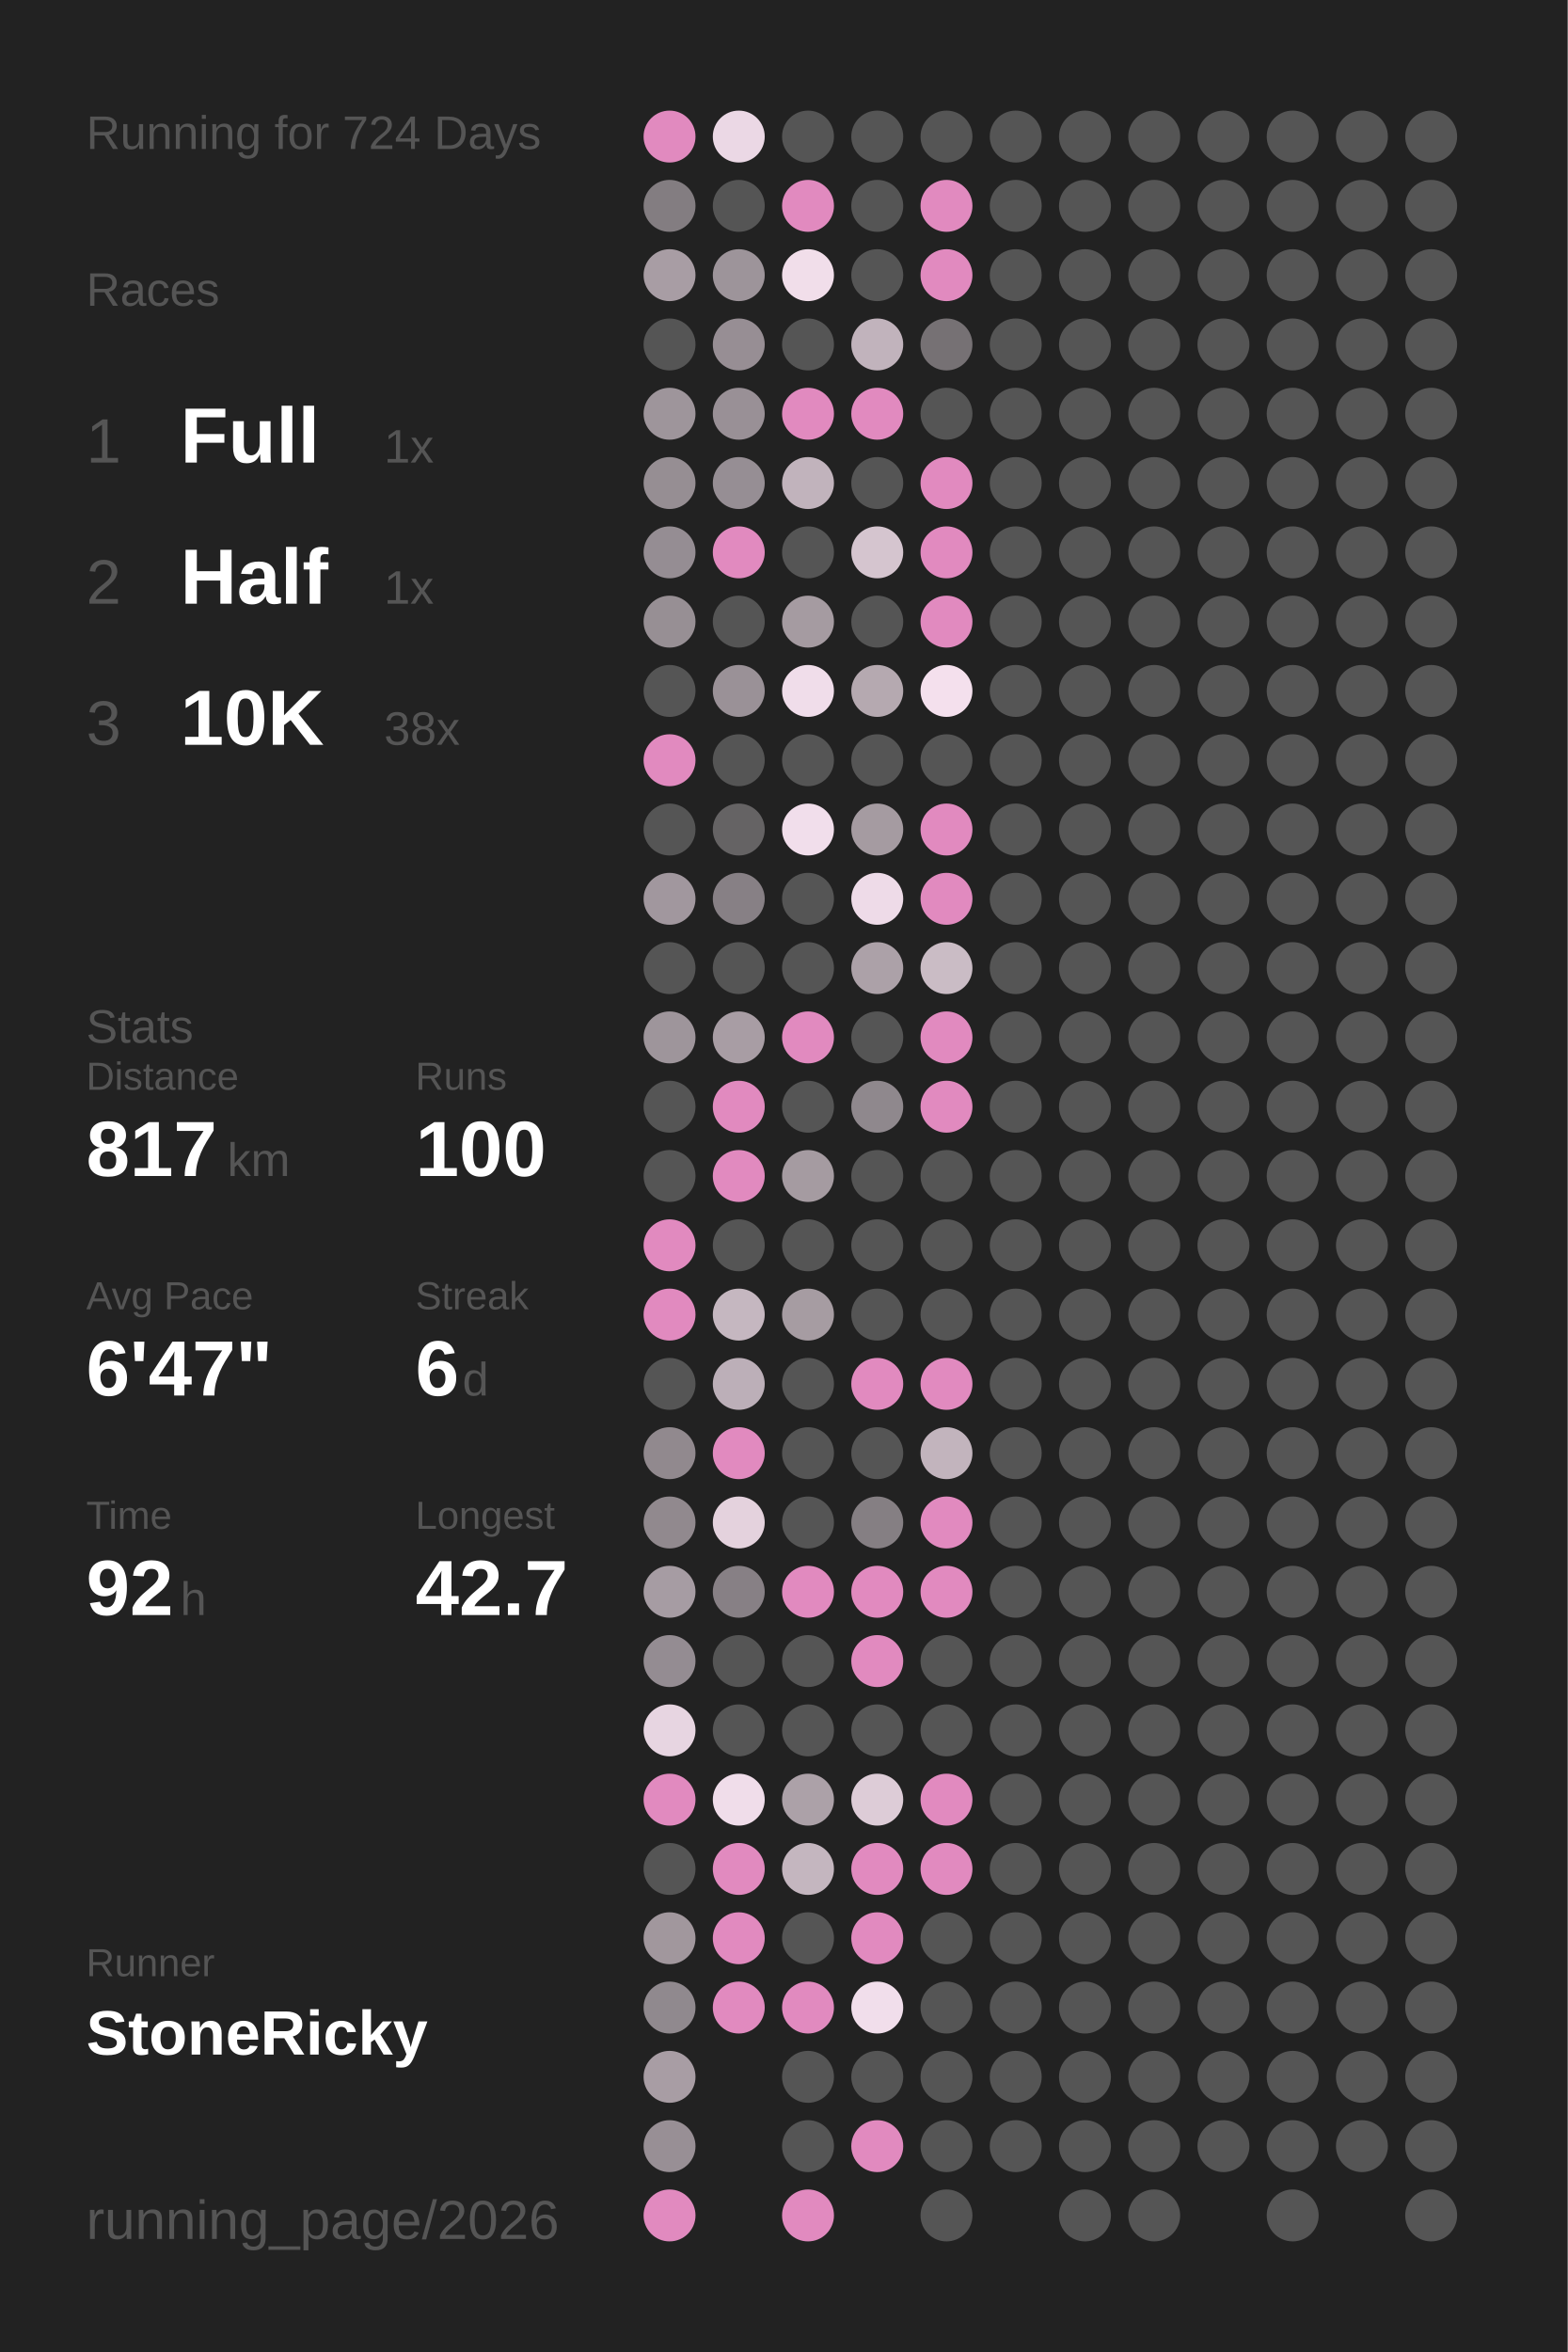
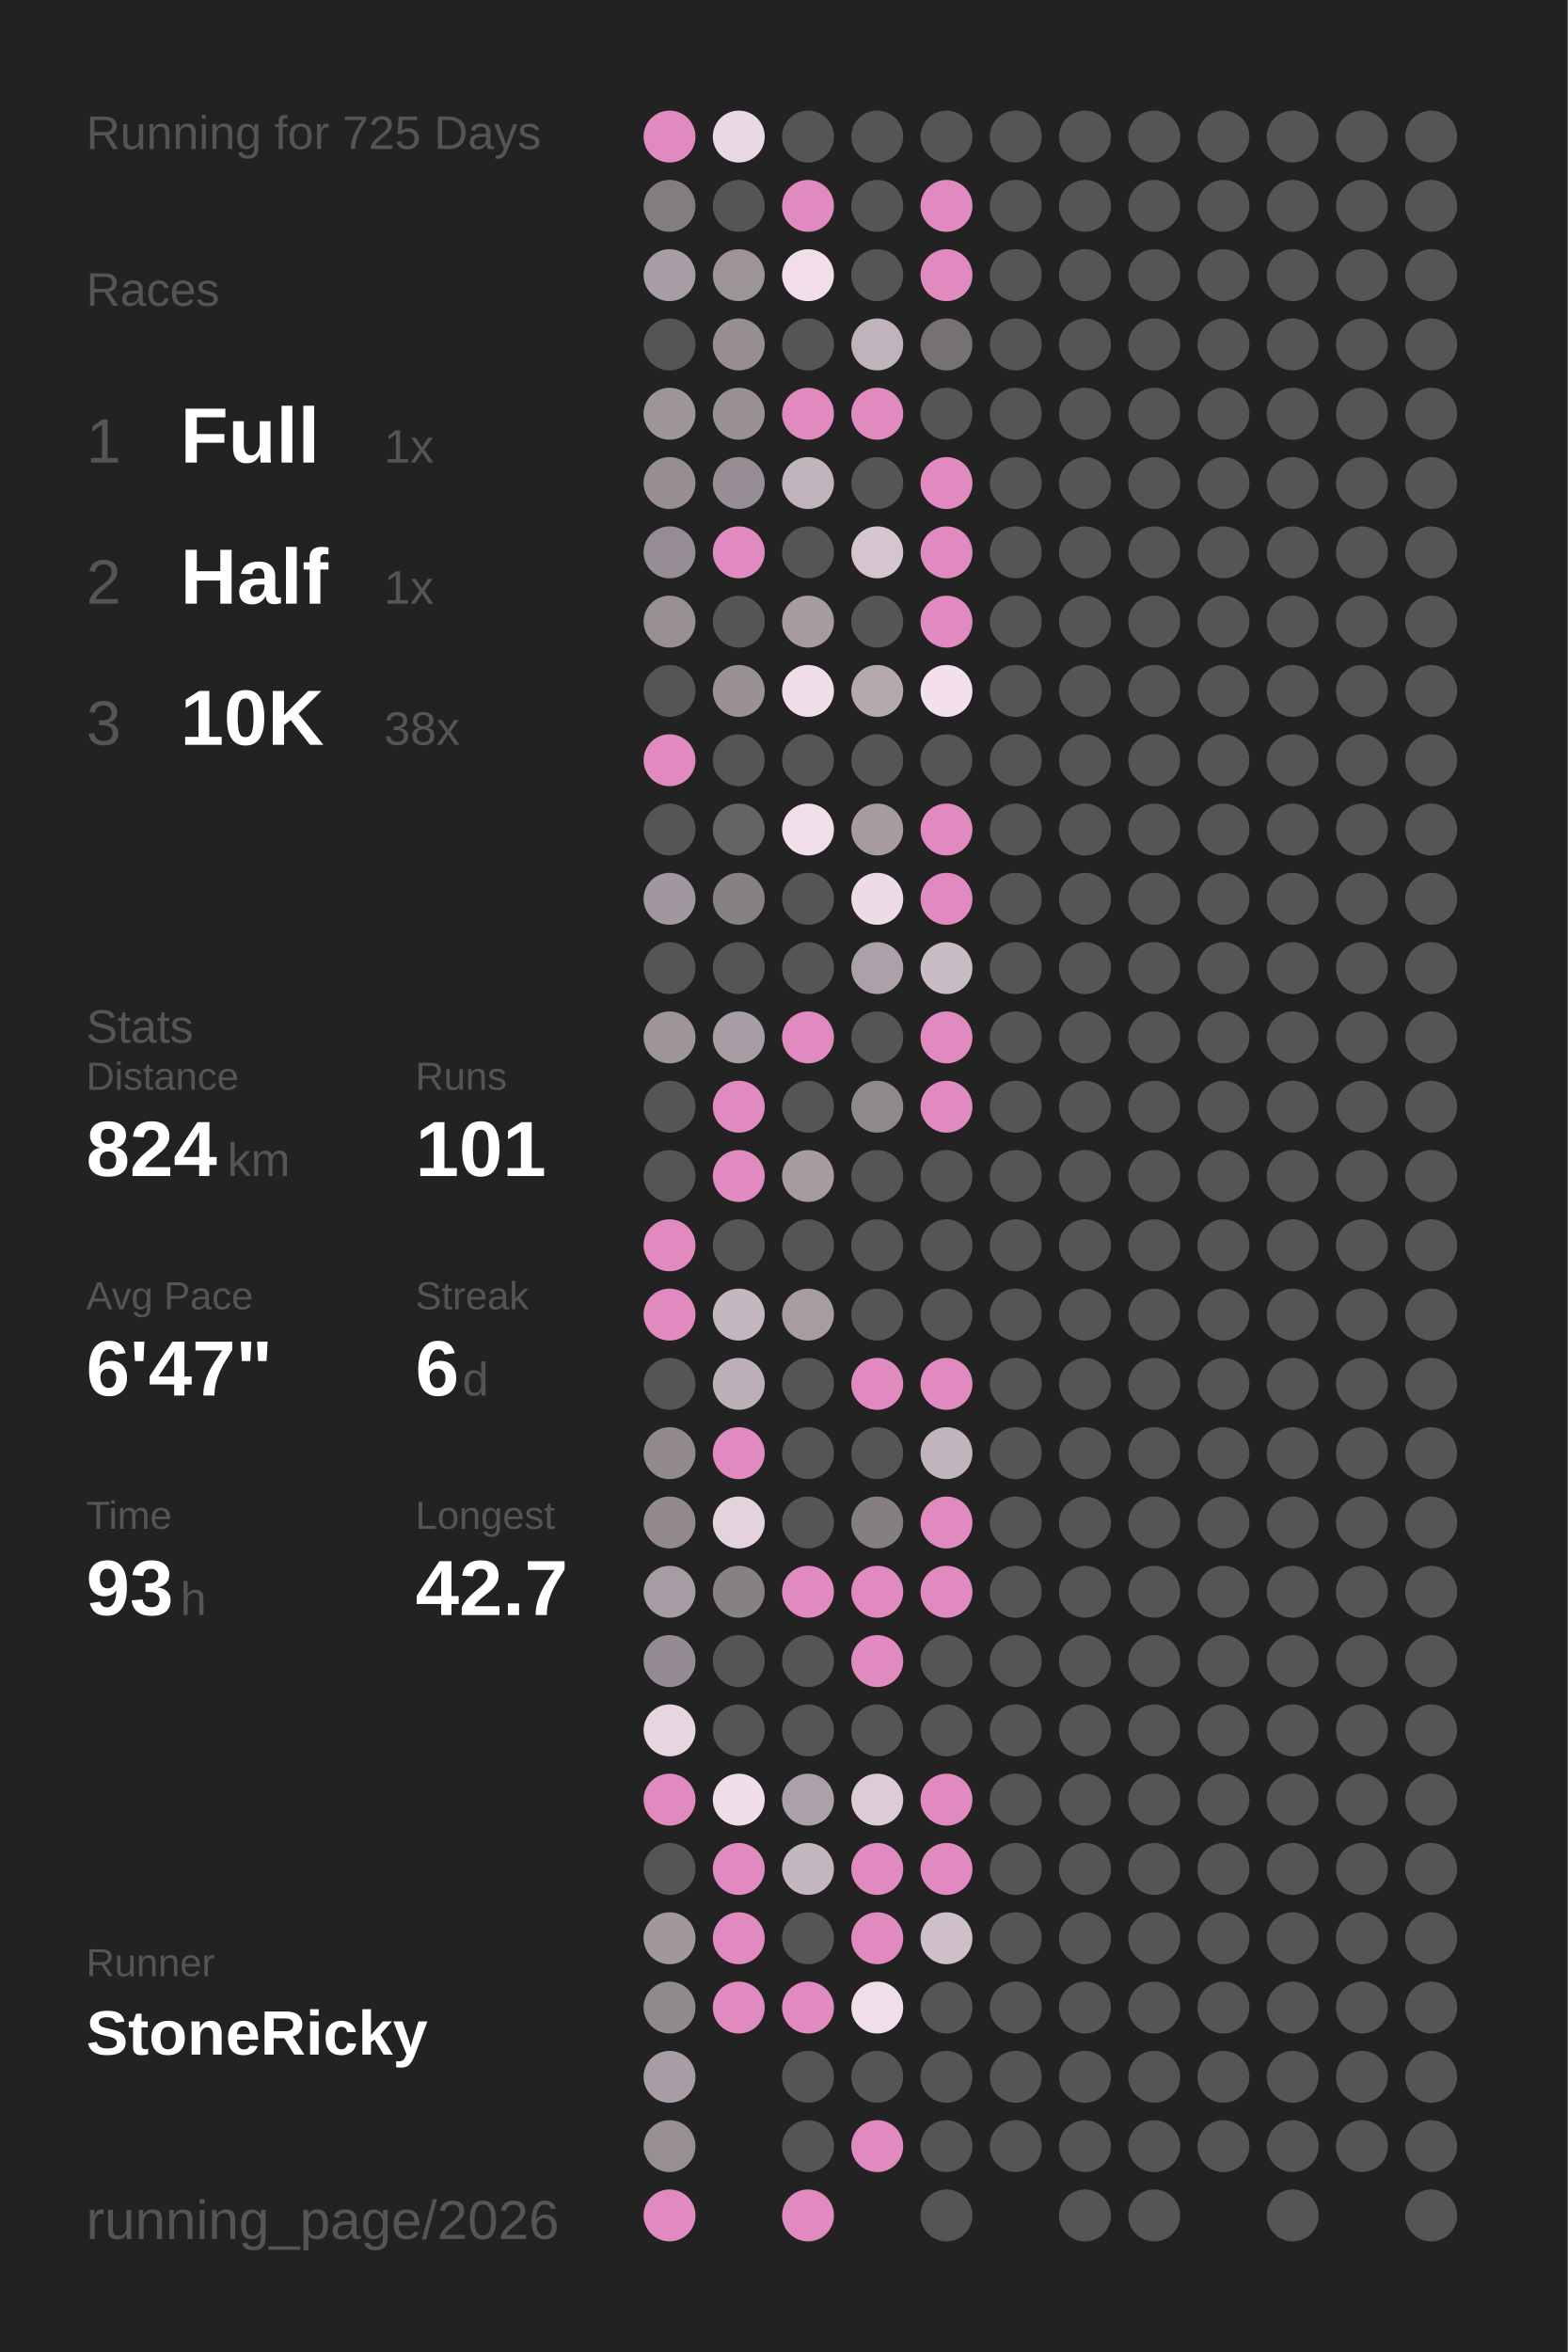
<svg xmlns="http://www.w3.org/2000/svg" baseProfile="full" height="300mm" version="1.1" viewBox="0,0,200,300" width="200mm">
  <defs />
  <rect fill="#222222" height="300" width="200" x="0" y="0" />
-   <text fill="#555555" style="font-size:6px; font-family:Arial;" x="11" y="19">Running for 724 Days</text>
+   <text fill="#555555" style="font-size:6px; font-family:Arial;" x="11" y="19">Running for 725 Days</text>
  <text fill="#555555" style="font-size:6px; font-family:Arial;" x="11" y="39">Races</text>
  <text fill="#555555" style="font-size:8px; font-family:Arial;" x="11" y="59">1</text>
  <text fill="#FFFFFF" style="font-size:10px; font-family:Arial; font-weight:bold;" x="23" y="59">Full</text>
  <text fill="#555555" style="font-size:6px; font-family:Arial;" x="49" y="59">1x</text>
  <text fill="#555555" style="font-size:8px; font-family:Arial;" x="11" y="77">2</text>
  <text fill="#FFFFFF" style="font-size:10px; font-family:Arial; font-weight:bold;" x="23" y="77">Half</text>
  <text fill="#555555" style="font-size:6px; font-family:Arial;" x="49" y="77">1x</text>
  <text fill="#555555" style="font-size:8px; font-family:Arial;" x="11" y="95">3</text>
  <text fill="#FFFFFF" style="font-size:10px; font-family:Arial; font-weight:bold;" x="23" y="95">10K</text>
  <text fill="#555555" style="font-size:6px; font-family:Arial;" x="49" y="95">38x</text>
  <text fill="#555555" style="font-size:6px; font-family:Arial;" x="11" y="133">Stats</text>
  <text fill="#555555" style="font-size:5px; font-family:Arial;" x="11" y="139">Distance</text>
-   <text fill="#FFFFFF" style="font-size:10px; font-family:Arial; font-weight:bold;" x="11" y="150">817</text>
+   <text fill="#FFFFFF" style="font-size:10px; font-family:Arial; font-weight:bold;" x="11" y="150">824</text>
  <text fill="#555555" style="font-size:6px; font-family:Arial;" x="29" y="150">km</text>
  <text fill="#555555" style="font-size:5px; font-family:Arial;" x="53" y="139">Runs</text>
-   <text fill="#FFFFFF" style="font-size:10px; font-family:Arial; font-weight:bold;" x="53" y="150">100</text>
+   <text fill="#FFFFFF" style="font-size:10px; font-family:Arial; font-weight:bold;" x="53" y="150">101</text>
  <text fill="#555555" style="font-size:5px; font-family:Arial;" x="11" y="167">Avg Pace</text>
  <text fill="#FFFFFF" style="font-size:10px; font-family:Arial; font-weight:bold;" x="11" y="178">6'47"</text>
  <text fill="#555555" style="font-size:5px; font-family:Arial;" x="53" y="167">Streak</text>
  <text fill="#FFFFFF" style="font-size:10px; font-family:Arial; font-weight:bold;" x="53" y="178">6</text>
  <text fill="#555555" style="font-size:6px; font-family:Arial;" x="59" y="178">d</text>
  <text fill="#555555" style="font-size:5px; font-family:Arial;" x="11" y="195">Time</text>
-   <text fill="#FFFFFF" style="font-size:10px; font-family:Arial; font-weight:bold;" x="11" y="206">92</text>
+   <text fill="#FFFFFF" style="font-size:10px; font-family:Arial; font-weight:bold;" x="11" y="206">93</text>
  <text fill="#555555" style="font-size:6px; font-family:Arial;" x="23" y="206">h</text>
  <text fill="#555555" style="font-size:5px; font-family:Arial;" x="53" y="195">Longest</text>
  <text fill="#FFFFFF" style="font-size:10px; font-family:Arial; font-weight:bold;" x="53" y="206">42.7</text>
  <text fill="#555555" style="font-size:5px; font-family:Arial;" x="11" y="252.065">Runner</text>
  <text fill="#FFFFFF" style="font-size:8px; font-family:Arial; font-weight:bold;" x="11" y="262.065">StoneRicky</text>
  <text fill="#555555" style="font-size:7px; font-family:Arial;" x="11" y="285.581">running_page/2026</text>
  <circle cx="85.417" cy="17.419" fill="#E18ABF" r="3.312" />
  <circle cx="85.417" cy="26.258" fill="#837d81" r="3.312" />
  <circle cx="85.417" cy="35.097" fill="#a89da4" r="3.312" />
  <circle cx="85.417" cy="43.935" fill="#555555" r="3.312" />
  <circle cx="85.417" cy="52.774" fill="#9e959b" r="3.312" />
  <circle cx="85.417" cy="61.613" fill="#968e93" r="3.312" />
  <circle cx="85.417" cy="70.452" fill="#958d93" r="3.312" />
  <circle cx="85.417" cy="79.29" fill="#978f94" r="3.312" />
  <circle cx="85.417" cy="88.129" fill="#555555" r="3.312" />
  <circle cx="85.417" cy="96.968" fill="#E18ABF" r="3.312" />
  <circle cx="85.417" cy="105.806" fill="#555555" r="3.312" />
  <circle cx="85.417" cy="114.645" fill="#a1979e" r="3.312" />
  <circle cx="85.417" cy="123.484" fill="#555555" r="3.312" />
  <circle cx="85.417" cy="132.323" fill="#9e959b" r="3.312" />
  <circle cx="85.417" cy="141.161" fill="#555555" r="3.312" />
  <circle cx="85.417" cy="150" fill="#555555" r="3.312" />
  <circle cx="85.417" cy="158.839" fill="#E18ABF" r="3.312" />
  <circle cx="85.417" cy="167.677" fill="#E18ABF" r="3.312" />
  <circle cx="85.417" cy="176.516" fill="#555555" r="3.312" />
  <circle cx="85.417" cy="185.355" fill="#91898e" r="3.312" />
  <circle cx="85.417" cy="194.194" fill="#91898e" r="3.312" />
  <circle cx="85.417" cy="203.032" fill="#a69ca3" r="3.312" />
  <circle cx="85.417" cy="211.871" fill="#948c92" r="3.312" />
  <circle cx="85.417" cy="220.71" fill="#e7d5e1" r="3.312" />
  <circle cx="85.417" cy="229.548" fill="#E18ABF" r="3.312" />
  <circle cx="85.417" cy="238.387" fill="#555555" r="3.312" />
  <circle cx="85.417" cy="247.226" fill="#a1979d" r="3.312" />
  <circle cx="85.417" cy="256.065" fill="#90898e" r="3.312" />
  <circle cx="85.417" cy="264.903" fill="#a89da4" r="3.312" />
  <circle cx="85.417" cy="273.742" fill="#988f95" r="3.312" />
  <circle cx="85.417" cy="282.581" fill="#E18ABF" r="3.312" />
  <circle cx="94.25" cy="17.419" fill="#ebd8e5" r="3.312" />
  <circle cx="94.25" cy="26.258" fill="#555555" r="3.312" />
  <circle cx="94.25" cy="35.097" fill="#9d949a" r="3.312" />
  <circle cx="94.25" cy="43.935" fill="#978e94" r="3.312" />
  <circle cx="94.25" cy="52.774" fill="#999096" r="3.312" />
  <circle cx="94.25" cy="61.613" fill="#968e94" r="3.312" />
  <circle cx="94.25" cy="70.452" fill="#E18ABF" r="3.312" />
  <circle cx="94.25" cy="79.29" fill="#555555" r="3.312" />
  <circle cx="94.25" cy="88.129" fill="#9a9197" r="3.312" />
  <circle cx="94.25" cy="96.968" fill="#555555" r="3.312" />
  <circle cx="94.25" cy="105.806" fill="#656364" r="3.312" />
  <circle cx="94.25" cy="114.645" fill="#878085" r="3.312" />
  <circle cx="94.25" cy="123.484" fill="#555555" r="3.312" />
  <circle cx="94.25" cy="132.323" fill="#a89da4" r="3.312" />
  <circle cx="94.25" cy="141.161" fill="#E18ABF" r="3.312" />
  <circle cx="94.25" cy="150" fill="#E18ABF" r="3.312" />
  <circle cx="94.25" cy="158.839" fill="#555555" r="3.312" />
  <circle cx="94.25" cy="167.677" fill="#c5b7c0" r="3.312" />
  <circle cx="94.25" cy="176.516" fill="#bcafb8" r="3.312" />
  <circle cx="94.25" cy="185.355" fill="#E18ABF" r="3.312" />
  <circle cx="94.25" cy="194.194" fill="#e4d2dd" r="3.312" />
  <circle cx="94.25" cy="203.032" fill="#878085" r="3.312" />
  <circle cx="94.25" cy="211.871" fill="#555555" r="3.312" />
  <circle cx="94.25" cy="220.71" fill="#555555" r="3.312" />
  <circle cx="94.25" cy="229.548" fill="#f0ddea" r="3.312" />
  <circle cx="94.25" cy="238.387" fill="#E18ABF" r="3.312" />
  <circle cx="94.25" cy="247.226" fill="#E18ABF" r="3.312" />
  <circle cx="94.25" cy="256.065" fill="#E18ABF" r="3.312" />
  <circle cx="103.083" cy="17.419" fill="#555555" r="3.312" />
  <circle cx="103.083" cy="26.258" fill="#E18ABF" r="3.312" />
  <circle cx="103.083" cy="35.097" fill="#f1deea" r="3.312" />
  <circle cx="103.083" cy="43.935" fill="#555555" r="3.312" />
  <circle cx="103.083" cy="52.774" fill="#E18ABF" r="3.312" />
  <circle cx="103.083" cy="61.613" fill="#c1b3bc" r="3.312" />
  <circle cx="103.083" cy="70.452" fill="#555555" r="3.312" />
  <circle cx="103.083" cy="79.29" fill="#a59ba1" r="3.312" />
  <circle cx="103.083" cy="88.129" fill="#f0ddea" r="3.312" />
  <circle cx="103.083" cy="96.968" fill="#555555" r="3.312" />
  <circle cx="103.083" cy="105.806" fill="#f1deeb" r="3.312" />
  <circle cx="103.083" cy="114.645" fill="#555555" r="3.312" />
  <circle cx="103.083" cy="123.484" fill="#555555" r="3.312" />
  <circle cx="103.083" cy="132.323" fill="#E18ABF" r="3.312" />
  <circle cx="103.083" cy="141.161" fill="#555555" r="3.312" />
  <circle cx="103.083" cy="150" fill="#a59ba1" r="3.312" />
  <circle cx="103.083" cy="158.839" fill="#555555" r="3.312" />
  <circle cx="103.083" cy="167.677" fill="#a69ca2" r="3.312" />
  <circle cx="103.083" cy="176.516" fill="#555555" r="3.312" />
  <circle cx="103.083" cy="185.355" fill="#555555" r="3.312" />
  <circle cx="103.083" cy="194.194" fill="#555555" r="3.312" />
  <circle cx="103.083" cy="203.032" fill="#E18ABF" r="3.312" />
  <circle cx="103.083" cy="211.871" fill="#555555" r="3.312" />
  <circle cx="103.083" cy="220.71" fill="#555555" r="3.312" />
  <circle cx="103.083" cy="229.548" fill="#aca1a8" r="3.312" />
  <circle cx="103.083" cy="238.387" fill="#c4b6bf" r="3.312" />
  <circle cx="103.083" cy="247.226" fill="#555555" r="3.312" />
  <circle cx="103.083" cy="256.065" fill="#E18ABF" r="3.312" />
  <circle cx="103.083" cy="264.903" fill="#555555" r="3.312" />
  <circle cx="103.083" cy="273.742" fill="#555555" r="3.312" />
  <circle cx="103.083" cy="282.581" fill="#E18ABF" r="3.312" />
  <circle cx="111.917" cy="17.419" fill="#555555" r="3.312" />
  <circle cx="111.917" cy="26.258" fill="#555555" r="3.312" />
  <circle cx="111.917" cy="35.097" fill="#555555" r="3.312" />
  <circle cx="111.917" cy="43.935" fill="#c1b3bc" r="3.312" />
  <circle cx="111.917" cy="52.774" fill="#E18ABF" r="3.312" />
  <circle cx="111.917" cy="61.613" fill="#555555" r="3.312" />
  <circle cx="111.917" cy="70.452" fill="#d5c5cf" r="3.312" />
  <circle cx="111.917" cy="79.29" fill="#555555" r="3.312" />
  <circle cx="111.917" cy="88.129" fill="#b5a9b0" r="3.312" />
  <circle cx="111.917" cy="96.968" fill="#555555" r="3.312" />
  <circle cx="111.917" cy="105.806" fill="#a59ba1" r="3.312" />
  <circle cx="111.917" cy="114.645" fill="#eedbe8" r="3.312" />
  <circle cx="111.917" cy="123.484" fill="#aca1a8" r="3.312" />
  <circle cx="111.917" cy="132.323" fill="#555555" r="3.312" />
  <circle cx="111.917" cy="141.161" fill="#8f888d" r="3.312" />
  <circle cx="111.917" cy="150" fill="#555555" r="3.312" />
  <circle cx="111.917" cy="158.839" fill="#555555" r="3.312" />
  <circle cx="111.917" cy="167.677" fill="#555555" r="3.312" />
  <circle cx="111.917" cy="176.516" fill="#E18ABF" r="3.312" />
  <circle cx="111.917" cy="185.355" fill="#555555" r="3.312" />
  <circle cx="111.917" cy="194.194" fill="#857f83" r="3.312" />
  <circle cx="111.917" cy="203.032" fill="#E18ABF" r="3.312" />
  <circle cx="111.917" cy="211.871" fill="#E18ABF" r="3.312" />
  <circle cx="111.917" cy="220.71" fill="#555555" r="3.312" />
  <circle cx="111.917" cy="229.548" fill="#ddccd7" r="3.312" />
  <circle cx="111.917" cy="238.387" fill="#E18ABF" r="3.312" />
  <circle cx="111.917" cy="247.226" fill="#E18ABF" r="3.312" />
  <circle cx="111.917" cy="256.065" fill="#f1deeb" r="3.312" />
  <circle cx="111.917" cy="264.903" fill="#555555" r="3.312" />
  <circle cx="111.917" cy="273.742" fill="#E18ABF" r="3.312" />
  <circle cx="120.75" cy="17.419" fill="#555555" r="3.312" />
  <circle cx="120.75" cy="26.258" fill="#E18ABF" r="3.312" />
  <circle cx="120.75" cy="35.097" fill="#E18ABF" r="3.312" />
  <circle cx="120.75" cy="43.935" fill="#767174" r="3.312" />
  <circle cx="120.75" cy="52.774" fill="#555555" r="3.312" />
  <circle cx="120.75" cy="61.613" fill="#E18ABF" r="3.312" />
  <circle cx="120.75" cy="70.452" fill="#E18ABF" r="3.312" />
  <circle cx="120.75" cy="79.29" fill="#E18ABF" r="3.312" />
  <circle cx="120.75" cy="88.129" fill="#f4e0ed" r="3.312" />
  <circle cx="120.75" cy="96.968" fill="#555555" r="3.312" />
  <circle cx="120.75" cy="105.806" fill="#E18ABF" r="3.312" />
  <circle cx="120.75" cy="114.645" fill="#E18ABF" r="3.312" />
  <circle cx="120.75" cy="123.484" fill="#cabcc5" r="3.312" />
  <circle cx="120.75" cy="132.323" fill="#E18ABF" r="3.312" />
  <circle cx="120.75" cy="141.161" fill="#E18ABF" r="3.312" />
  <circle cx="120.75" cy="150" fill="#555555" r="3.312" />
  <circle cx="120.75" cy="158.839" fill="#555555" r="3.312" />
  <circle cx="120.75" cy="167.677" fill="#555555" r="3.312" />
  <circle cx="120.75" cy="176.516" fill="#E18ABF" r="3.312" />
  <circle cx="120.75" cy="185.355" fill="#c2b4bd" r="3.312" />
  <circle cx="120.75" cy="194.194" fill="#E18ABF" r="3.312" />
  <circle cx="120.75" cy="203.032" fill="#E18ABF" r="3.312" />
  <circle cx="120.75" cy="211.871" fill="#555555" r="3.312" />
  <circle cx="120.75" cy="220.71" fill="#555555" r="3.312" />
  <circle cx="120.75" cy="229.548" fill="#E18ABF" r="3.312" />
  <circle cx="120.75" cy="238.387" fill="#E18ABF" r="3.312" />
-   <circle cx="120.75" cy="247.226" fill="#555555" r="3.312" />
+   <circle cx="120.75" cy="247.226" fill="#cfbfc9" r="3.312" />
  <circle cx="120.75" cy="256.065" fill="#555555" r="3.312" />
  <circle cx="120.75" cy="264.903" fill="#555555" r="3.312" />
  <circle cx="120.75" cy="273.742" fill="#555555" r="3.312" />
  <circle cx="120.75" cy="282.581" fill="#555555" r="3.312" />
  <circle cx="129.583" cy="17.419" fill="#555555" r="3.312" />
  <circle cx="129.583" cy="26.258" fill="#555555" r="3.312" />
  <circle cx="129.583" cy="35.097" fill="#555555" r="3.312" />
  <circle cx="129.583" cy="43.935" fill="#555555" r="3.312" />
  <circle cx="129.583" cy="52.774" fill="#555555" r="3.312" />
  <circle cx="129.583" cy="61.613" fill="#555555" r="3.312" />
  <circle cx="129.583" cy="70.452" fill="#555555" r="3.312" />
  <circle cx="129.583" cy="79.29" fill="#555555" r="3.312" />
  <circle cx="129.583" cy="88.129" fill="#555555" r="3.312" />
  <circle cx="129.583" cy="96.968" fill="#555555" r="3.312" />
  <circle cx="129.583" cy="105.806" fill="#555555" r="3.312" />
  <circle cx="129.583" cy="114.645" fill="#555555" r="3.312" />
  <circle cx="129.583" cy="123.484" fill="#555555" r="3.312" />
  <circle cx="129.583" cy="132.323" fill="#555555" r="3.312" />
  <circle cx="129.583" cy="141.161" fill="#555555" r="3.312" />
  <circle cx="129.583" cy="150" fill="#555555" r="3.312" />
  <circle cx="129.583" cy="158.839" fill="#555555" r="3.312" />
  <circle cx="129.583" cy="167.677" fill="#555555" r="3.312" />
  <circle cx="129.583" cy="176.516" fill="#555555" r="3.312" />
  <circle cx="129.583" cy="185.355" fill="#555555" r="3.312" />
  <circle cx="129.583" cy="194.194" fill="#555555" r="3.312" />
  <circle cx="129.583" cy="203.032" fill="#555555" r="3.312" />
  <circle cx="129.583" cy="211.871" fill="#555555" r="3.312" />
  <circle cx="129.583" cy="220.71" fill="#555555" r="3.312" />
  <circle cx="129.583" cy="229.548" fill="#555555" r="3.312" />
  <circle cx="129.583" cy="238.387" fill="#555555" r="3.312" />
  <circle cx="129.583" cy="247.226" fill="#555555" r="3.312" />
  <circle cx="129.583" cy="256.065" fill="#555555" r="3.312" />
  <circle cx="129.583" cy="264.903" fill="#555555" r="3.312" />
  <circle cx="129.583" cy="273.742" fill="#555555" r="3.312" />
  <circle cx="138.417" cy="17.419" fill="#555555" r="3.312" />
  <circle cx="138.417" cy="26.258" fill="#555555" r="3.312" />
  <circle cx="138.417" cy="35.097" fill="#555555" r="3.312" />
  <circle cx="138.417" cy="43.935" fill="#555555" r="3.312" />
  <circle cx="138.417" cy="52.774" fill="#555555" r="3.312" />
  <circle cx="138.417" cy="61.613" fill="#555555" r="3.312" />
  <circle cx="138.417" cy="70.452" fill="#555555" r="3.312" />
  <circle cx="138.417" cy="79.29" fill="#555555" r="3.312" />
  <circle cx="138.417" cy="88.129" fill="#555555" r="3.312" />
  <circle cx="138.417" cy="96.968" fill="#555555" r="3.312" />
  <circle cx="138.417" cy="105.806" fill="#555555" r="3.312" />
  <circle cx="138.417" cy="114.645" fill="#555555" r="3.312" />
  <circle cx="138.417" cy="123.484" fill="#555555" r="3.312" />
  <circle cx="138.417" cy="132.323" fill="#555555" r="3.312" />
  <circle cx="138.417" cy="141.161" fill="#555555" r="3.312" />
  <circle cx="138.417" cy="150" fill="#555555" r="3.312" />
  <circle cx="138.417" cy="158.839" fill="#555555" r="3.312" />
  <circle cx="138.417" cy="167.677" fill="#555555" r="3.312" />
  <circle cx="138.417" cy="176.516" fill="#555555" r="3.312" />
  <circle cx="138.417" cy="185.355" fill="#555555" r="3.312" />
  <circle cx="138.417" cy="194.194" fill="#555555" r="3.312" />
  <circle cx="138.417" cy="203.032" fill="#555555" r="3.312" />
  <circle cx="138.417" cy="211.871" fill="#555555" r="3.312" />
  <circle cx="138.417" cy="220.71" fill="#555555" r="3.312" />
  <circle cx="138.417" cy="229.548" fill="#555555" r="3.312" />
  <circle cx="138.417" cy="238.387" fill="#555555" r="3.312" />
  <circle cx="138.417" cy="247.226" fill="#555555" r="3.312" />
  <circle cx="138.417" cy="256.065" fill="#555555" r="3.312" />
  <circle cx="138.417" cy="264.903" fill="#555555" r="3.312" />
  <circle cx="138.417" cy="273.742" fill="#555555" r="3.312" />
  <circle cx="138.417" cy="282.581" fill="#555555" r="3.312" />
  <circle cx="147.25" cy="17.419" fill="#555555" r="3.312" />
  <circle cx="147.25" cy="26.258" fill="#555555" r="3.312" />
  <circle cx="147.25" cy="35.097" fill="#555555" r="3.312" />
  <circle cx="147.25" cy="43.935" fill="#555555" r="3.312" />
  <circle cx="147.25" cy="52.774" fill="#555555" r="3.312" />
  <circle cx="147.25" cy="61.613" fill="#555555" r="3.312" />
  <circle cx="147.25" cy="70.452" fill="#555555" r="3.312" />
  <circle cx="147.25" cy="79.29" fill="#555555" r="3.312" />
  <circle cx="147.25" cy="88.129" fill="#555555" r="3.312" />
  <circle cx="147.25" cy="96.968" fill="#555555" r="3.312" />
  <circle cx="147.25" cy="105.806" fill="#555555" r="3.312" />
  <circle cx="147.25" cy="114.645" fill="#555555" r="3.312" />
  <circle cx="147.25" cy="123.484" fill="#555555" r="3.312" />
  <circle cx="147.25" cy="132.323" fill="#555555" r="3.312" />
  <circle cx="147.25" cy="141.161" fill="#555555" r="3.312" />
  <circle cx="147.25" cy="150" fill="#555555" r="3.312" />
  <circle cx="147.25" cy="158.839" fill="#555555" r="3.312" />
  <circle cx="147.25" cy="167.677" fill="#555555" r="3.312" />
  <circle cx="147.25" cy="176.516" fill="#555555" r="3.312" />
  <circle cx="147.25" cy="185.355" fill="#555555" r="3.312" />
  <circle cx="147.25" cy="194.194" fill="#555555" r="3.312" />
  <circle cx="147.25" cy="203.032" fill="#555555" r="3.312" />
  <circle cx="147.25" cy="211.871" fill="#555555" r="3.312" />
  <circle cx="147.25" cy="220.71" fill="#555555" r="3.312" />
  <circle cx="147.25" cy="229.548" fill="#555555" r="3.312" />
  <circle cx="147.25" cy="238.387" fill="#555555" r="3.312" />
  <circle cx="147.25" cy="247.226" fill="#555555" r="3.312" />
  <circle cx="147.25" cy="256.065" fill="#555555" r="3.312" />
  <circle cx="147.25" cy="264.903" fill="#555555" r="3.312" />
  <circle cx="147.25" cy="273.742" fill="#555555" r="3.312" />
  <circle cx="147.25" cy="282.581" fill="#555555" r="3.312" />
  <circle cx="156.083" cy="17.419" fill="#555555" r="3.312" />
  <circle cx="156.083" cy="26.258" fill="#555555" r="3.312" />
  <circle cx="156.083" cy="35.097" fill="#555555" r="3.312" />
  <circle cx="156.083" cy="43.935" fill="#555555" r="3.312" />
  <circle cx="156.083" cy="52.774" fill="#555555" r="3.312" />
  <circle cx="156.083" cy="61.613" fill="#555555" r="3.312" />
  <circle cx="156.083" cy="70.452" fill="#555555" r="3.312" />
  <circle cx="156.083" cy="79.29" fill="#555555" r="3.312" />
  <circle cx="156.083" cy="88.129" fill="#555555" r="3.312" />
  <circle cx="156.083" cy="96.968" fill="#555555" r="3.312" />
  <circle cx="156.083" cy="105.806" fill="#555555" r="3.312" />
  <circle cx="156.083" cy="114.645" fill="#555555" r="3.312" />
  <circle cx="156.083" cy="123.484" fill="#555555" r="3.312" />
  <circle cx="156.083" cy="132.323" fill="#555555" r="3.312" />
  <circle cx="156.083" cy="141.161" fill="#555555" r="3.312" />
  <circle cx="156.083" cy="150" fill="#555555" r="3.312" />
  <circle cx="156.083" cy="158.839" fill="#555555" r="3.312" />
  <circle cx="156.083" cy="167.677" fill="#555555" r="3.312" />
  <circle cx="156.083" cy="176.516" fill="#555555" r="3.312" />
  <circle cx="156.083" cy="185.355" fill="#555555" r="3.312" />
  <circle cx="156.083" cy="194.194" fill="#555555" r="3.312" />
  <circle cx="156.083" cy="203.032" fill="#555555" r="3.312" />
  <circle cx="156.083" cy="211.871" fill="#555555" r="3.312" />
  <circle cx="156.083" cy="220.71" fill="#555555" r="3.312" />
  <circle cx="156.083" cy="229.548" fill="#555555" r="3.312" />
  <circle cx="156.083" cy="238.387" fill="#555555" r="3.312" />
  <circle cx="156.083" cy="247.226" fill="#555555" r="3.312" />
  <circle cx="156.083" cy="256.065" fill="#555555" r="3.312" />
  <circle cx="156.083" cy="264.903" fill="#555555" r="3.312" />
  <circle cx="156.083" cy="273.742" fill="#555555" r="3.312" />
  <circle cx="164.917" cy="17.419" fill="#555555" r="3.312" />
  <circle cx="164.917" cy="26.258" fill="#555555" r="3.312" />
  <circle cx="164.917" cy="35.097" fill="#555555" r="3.312" />
  <circle cx="164.917" cy="43.935" fill="#555555" r="3.312" />
  <circle cx="164.917" cy="52.774" fill="#555555" r="3.312" />
  <circle cx="164.917" cy="61.613" fill="#555555" r="3.312" />
  <circle cx="164.917" cy="70.452" fill="#555555" r="3.312" />
  <circle cx="164.917" cy="79.29" fill="#555555" r="3.312" />
  <circle cx="164.917" cy="88.129" fill="#555555" r="3.312" />
  <circle cx="164.917" cy="96.968" fill="#555555" r="3.312" />
  <circle cx="164.917" cy="105.806" fill="#555555" r="3.312" />
  <circle cx="164.917" cy="114.645" fill="#555555" r="3.312" />
  <circle cx="164.917" cy="123.484" fill="#555555" r="3.312" />
  <circle cx="164.917" cy="132.323" fill="#555555" r="3.312" />
  <circle cx="164.917" cy="141.161" fill="#555555" r="3.312" />
  <circle cx="164.917" cy="150" fill="#555555" r="3.312" />
  <circle cx="164.917" cy="158.839" fill="#555555" r="3.312" />
  <circle cx="164.917" cy="167.677" fill="#555555" r="3.312" />
  <circle cx="164.917" cy="176.516" fill="#555555" r="3.312" />
  <circle cx="164.917" cy="185.355" fill="#555555" r="3.312" />
  <circle cx="164.917" cy="194.194" fill="#555555" r="3.312" />
  <circle cx="164.917" cy="203.032" fill="#555555" r="3.312" />
  <circle cx="164.917" cy="211.871" fill="#555555" r="3.312" />
  <circle cx="164.917" cy="220.71" fill="#555555" r="3.312" />
  <circle cx="164.917" cy="229.548" fill="#555555" r="3.312" />
  <circle cx="164.917" cy="238.387" fill="#555555" r="3.312" />
  <circle cx="164.917" cy="247.226" fill="#555555" r="3.312" />
  <circle cx="164.917" cy="256.065" fill="#555555" r="3.312" />
  <circle cx="164.917" cy="264.903" fill="#555555" r="3.312" />
  <circle cx="164.917" cy="273.742" fill="#555555" r="3.312" />
  <circle cx="164.917" cy="282.581" fill="#555555" r="3.312" />
  <circle cx="173.75" cy="17.419" fill="#555555" r="3.312" />
  <circle cx="173.75" cy="26.258" fill="#555555" r="3.312" />
  <circle cx="173.75" cy="35.097" fill="#555555" r="3.312" />
  <circle cx="173.75" cy="43.935" fill="#555555" r="3.312" />
  <circle cx="173.75" cy="52.774" fill="#555555" r="3.312" />
  <circle cx="173.75" cy="61.613" fill="#555555" r="3.312" />
  <circle cx="173.75" cy="70.452" fill="#555555" r="3.312" />
  <circle cx="173.75" cy="79.29" fill="#555555" r="3.312" />
  <circle cx="173.75" cy="88.129" fill="#555555" r="3.312" />
  <circle cx="173.75" cy="96.968" fill="#555555" r="3.312" />
  <circle cx="173.75" cy="105.806" fill="#555555" r="3.312" />
  <circle cx="173.75" cy="114.645" fill="#555555" r="3.312" />
  <circle cx="173.75" cy="123.484" fill="#555555" r="3.312" />
  <circle cx="173.75" cy="132.323" fill="#555555" r="3.312" />
  <circle cx="173.75" cy="141.161" fill="#555555" r="3.312" />
  <circle cx="173.75" cy="150" fill="#555555" r="3.312" />
  <circle cx="173.75" cy="158.839" fill="#555555" r="3.312" />
  <circle cx="173.75" cy="167.677" fill="#555555" r="3.312" />
  <circle cx="173.75" cy="176.516" fill="#555555" r="3.312" />
  <circle cx="173.75" cy="185.355" fill="#555555" r="3.312" />
  <circle cx="173.75" cy="194.194" fill="#555555" r="3.312" />
  <circle cx="173.75" cy="203.032" fill="#555555" r="3.312" />
  <circle cx="173.75" cy="211.871" fill="#555555" r="3.312" />
  <circle cx="173.75" cy="220.71" fill="#555555" r="3.312" />
  <circle cx="173.75" cy="229.548" fill="#555555" r="3.312" />
  <circle cx="173.75" cy="238.387" fill="#555555" r="3.312" />
  <circle cx="173.75" cy="247.226" fill="#555555" r="3.312" />
  <circle cx="173.75" cy="256.065" fill="#555555" r="3.312" />
  <circle cx="173.75" cy="264.903" fill="#555555" r="3.312" />
  <circle cx="173.75" cy="273.742" fill="#555555" r="3.312" />
  <circle cx="182.583" cy="17.419" fill="#555555" r="3.312" />
  <circle cx="182.583" cy="26.258" fill="#555555" r="3.312" />
  <circle cx="182.583" cy="35.097" fill="#555555" r="3.312" />
  <circle cx="182.583" cy="43.935" fill="#555555" r="3.312" />
  <circle cx="182.583" cy="52.774" fill="#555555" r="3.312" />
  <circle cx="182.583" cy="61.613" fill="#555555" r="3.312" />
  <circle cx="182.583" cy="70.452" fill="#555555" r="3.312" />
  <circle cx="182.583" cy="79.29" fill="#555555" r="3.312" />
  <circle cx="182.583" cy="88.129" fill="#555555" r="3.312" />
  <circle cx="182.583" cy="96.968" fill="#555555" r="3.312" />
  <circle cx="182.583" cy="105.806" fill="#555555" r="3.312" />
  <circle cx="182.583" cy="114.645" fill="#555555" r="3.312" />
  <circle cx="182.583" cy="123.484" fill="#555555" r="3.312" />
  <circle cx="182.583" cy="132.323" fill="#555555" r="3.312" />
  <circle cx="182.583" cy="141.161" fill="#555555" r="3.312" />
  <circle cx="182.583" cy="150" fill="#555555" r="3.312" />
  <circle cx="182.583" cy="158.839" fill="#555555" r="3.312" />
  <circle cx="182.583" cy="167.677" fill="#555555" r="3.312" />
  <circle cx="182.583" cy="176.516" fill="#555555" r="3.312" />
  <circle cx="182.583" cy="185.355" fill="#555555" r="3.312" />
  <circle cx="182.583" cy="194.194" fill="#555555" r="3.312" />
  <circle cx="182.583" cy="203.032" fill="#555555" r="3.312" />
  <circle cx="182.583" cy="211.871" fill="#555555" r="3.312" />
  <circle cx="182.583" cy="220.71" fill="#555555" r="3.312" />
  <circle cx="182.583" cy="229.548" fill="#555555" r="3.312" />
  <circle cx="182.583" cy="238.387" fill="#555555" r="3.312" />
  <circle cx="182.583" cy="247.226" fill="#555555" r="3.312" />
  <circle cx="182.583" cy="256.065" fill="#555555" r="3.312" />
  <circle cx="182.583" cy="264.903" fill="#555555" r="3.312" />
  <circle cx="182.583" cy="273.742" fill="#555555" r="3.312" />
  <circle cx="182.583" cy="282.581" fill="#555555" r="3.312" />
</svg>
